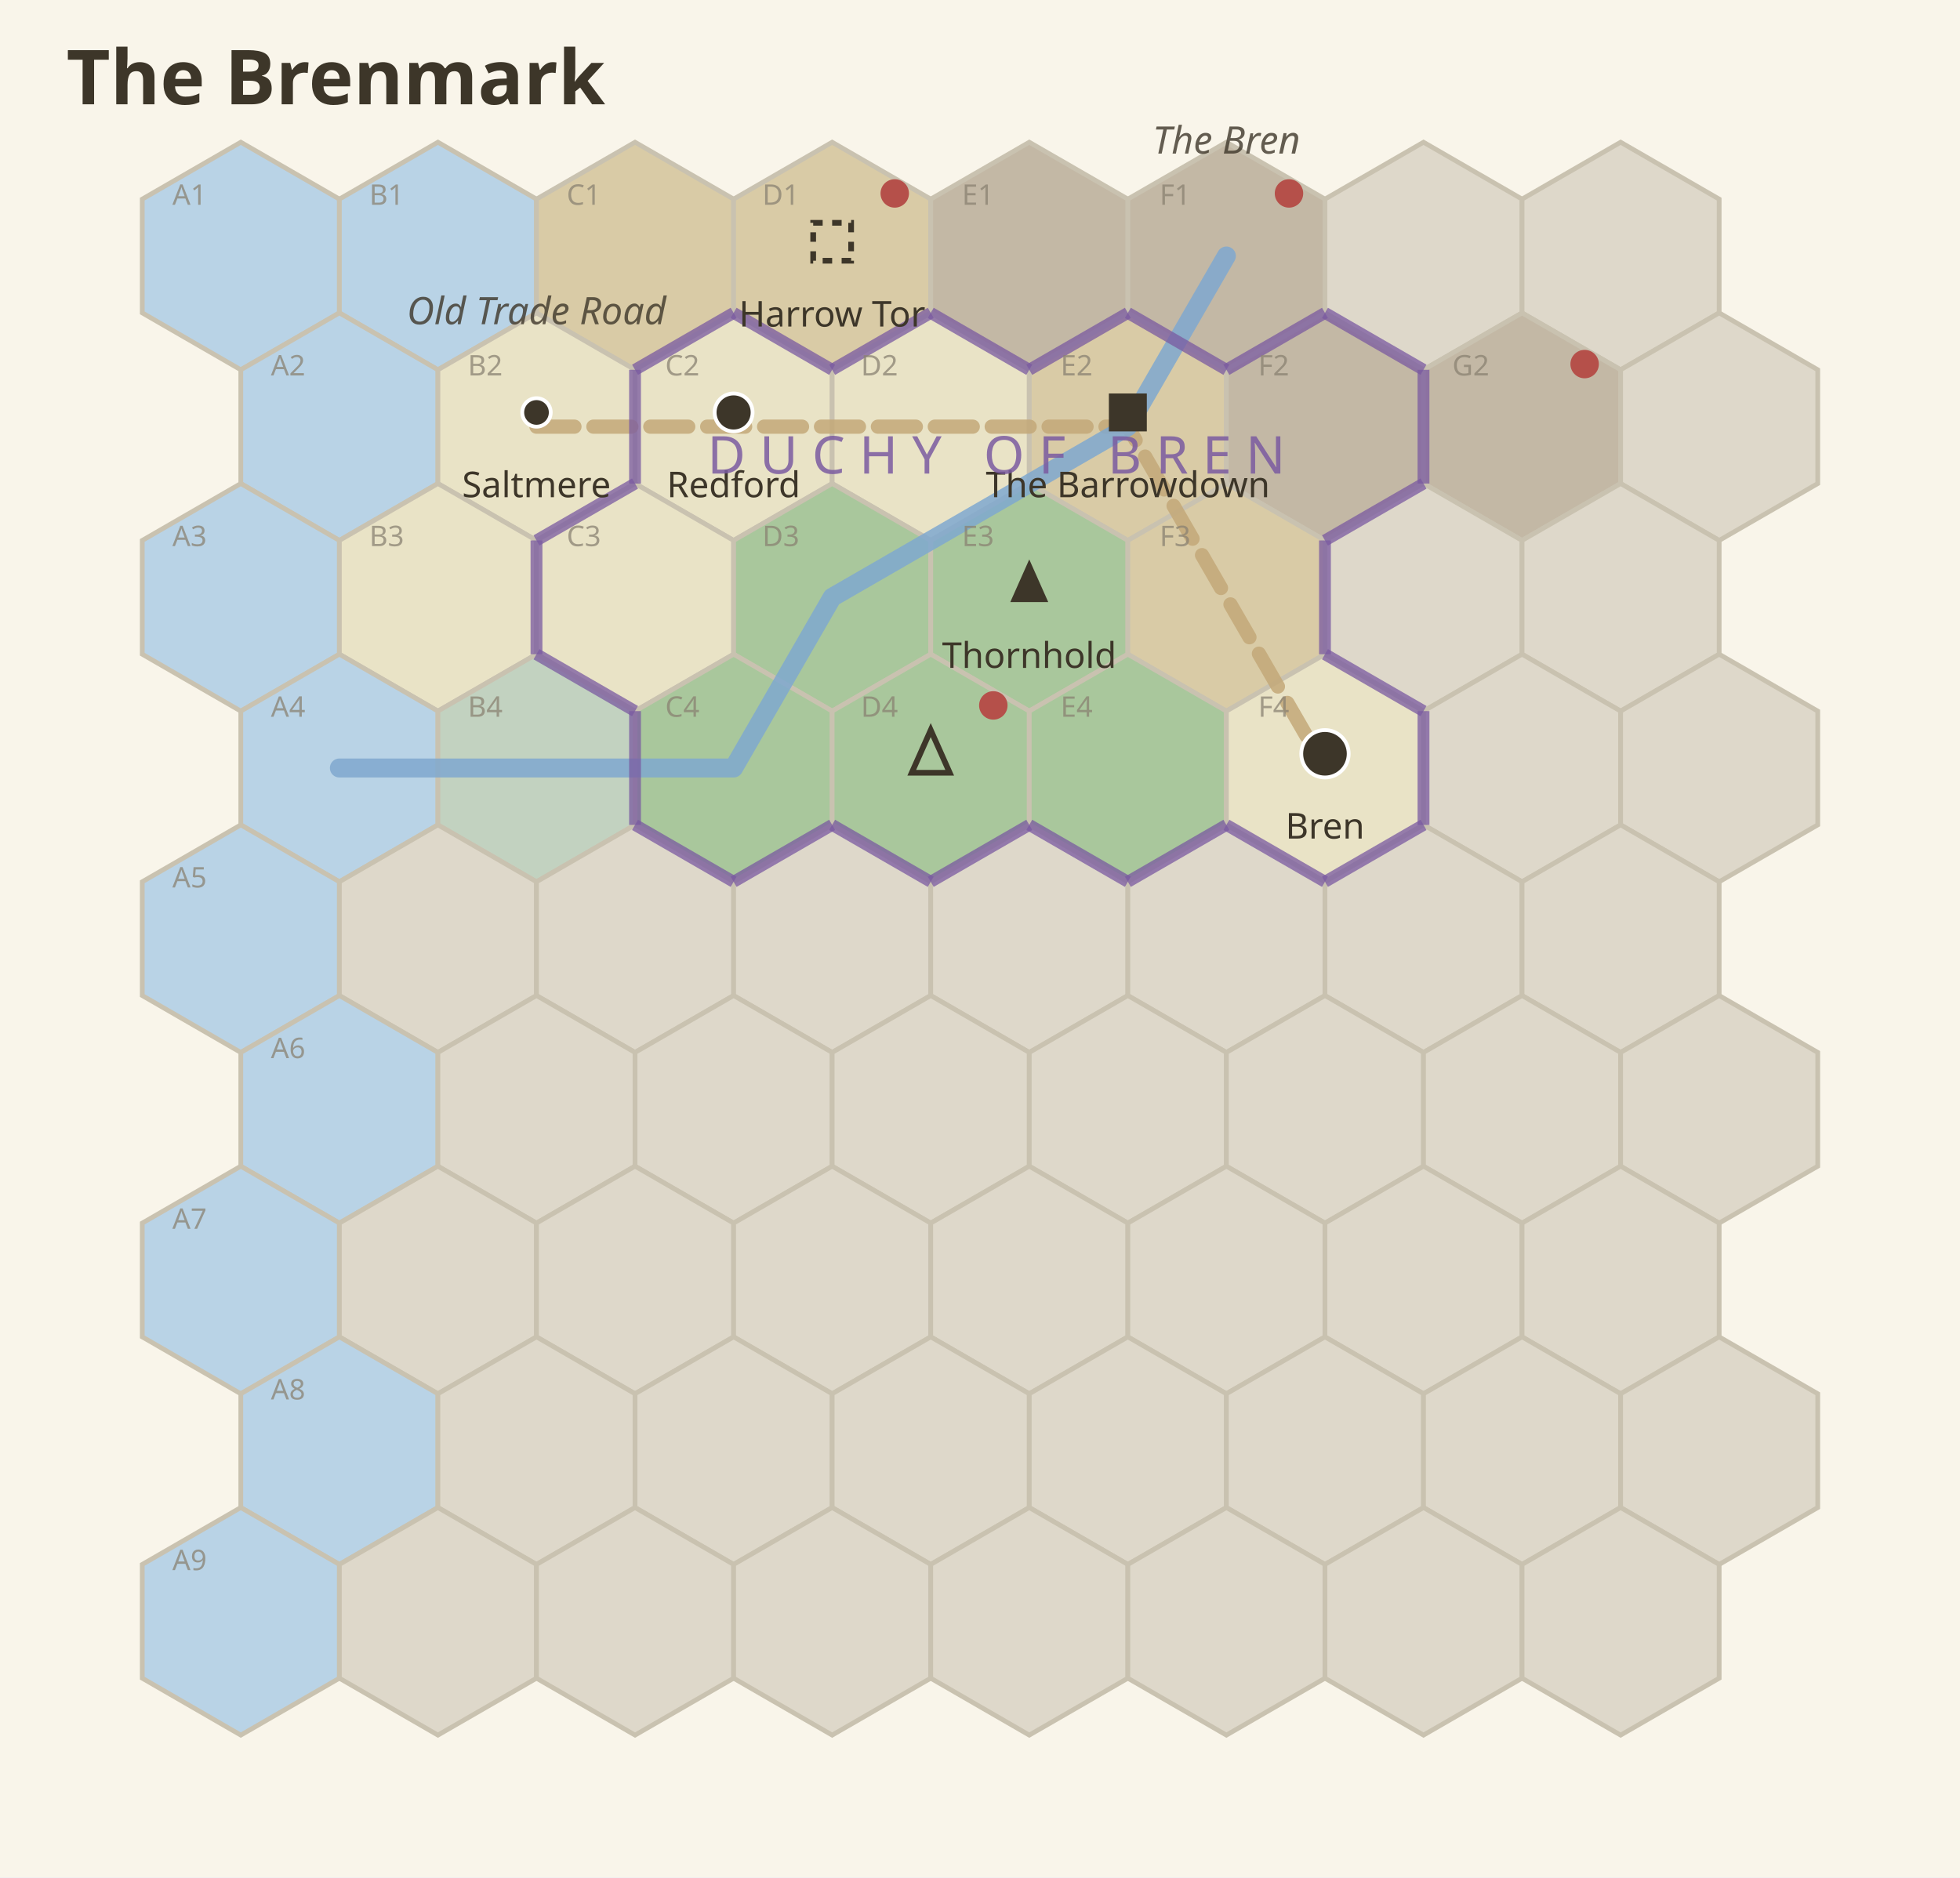
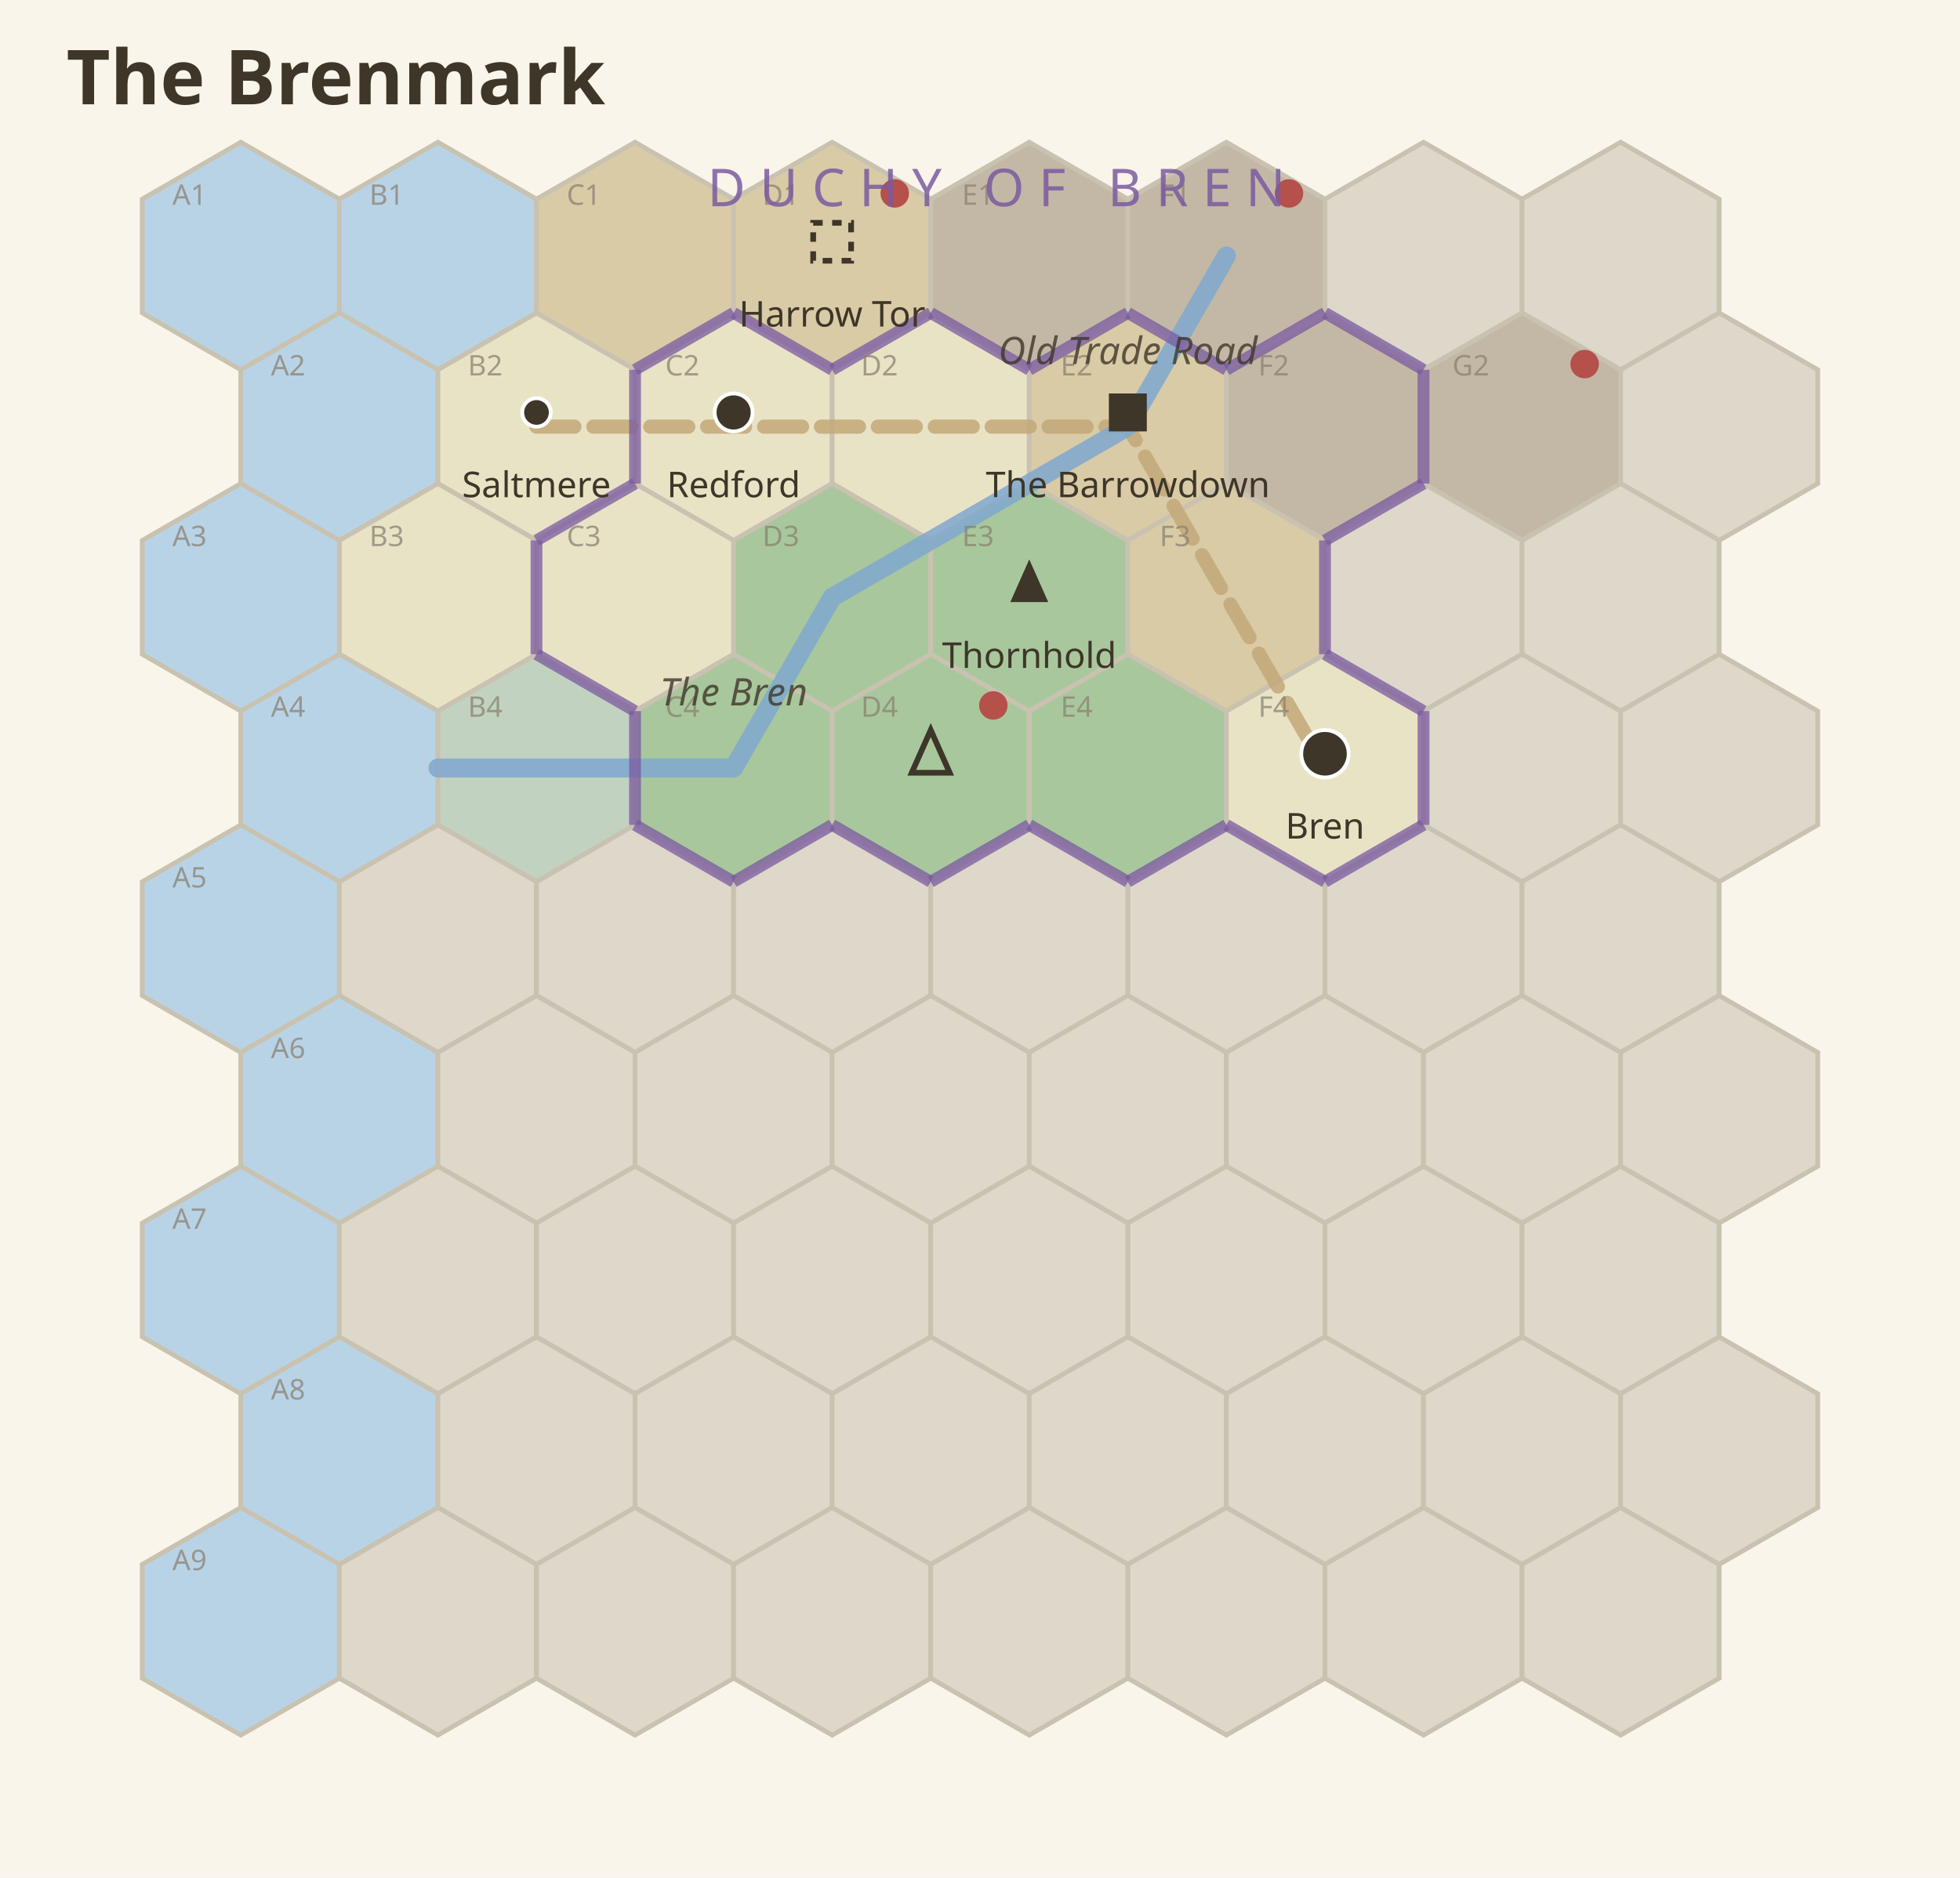
<svg xmlns="http://www.w3.org/2000/svg" viewBox="0 0 413.34 396" width="413.34" height="396" font-family="sans-serif">
  <rect x="0" y="0" width="413.34" height="396" fill="#f9f5ea" />
  <g>
    <polygon points="71.57,42 71.57,66 50.78,78 30,66 30,42 50.78,30" fill="#b9d3e6" stroke="#c9c2b0" stroke-width="1" />
  </g>
  <g>
    <polygon points="113.14,42 113.14,66 92.35,78 71.57,66 71.57,42 92.35,30" fill="#b9d3e6" stroke="#c9c2b0" stroke-width="1" />
  </g>
  <g>
    <polygon points="154.71,42 154.71,66 133.92,78 113.14,66 113.14,42 133.92,30" fill="#d9cba6" stroke="#c9c2b0" stroke-width="1" />
  </g>
  <g>
    <polygon points="196.28,42 196.28,66 175.49,78 154.71,66 154.71,42 175.49,30" fill="#d9cba6" stroke="#c9c2b0" stroke-width="1" />
  </g>
  <g>
    <polygon points="237.85,42 237.85,66 217.06,78 196.28,66 196.28,42 217.06,30" fill="#c3b8a5" stroke="#c9c2b0" stroke-width="1" />
  </g>
  <g>
    <polygon points="279.42,42 279.42,66 258.63,78 237.85,66 237.85,42 258.63,30" fill="#c3b8a5" stroke="#c9c2b0" stroke-width="1" />
  </g>
  <g>
    <polygon points="320.98,42 320.98,66 300.2,78 279.42,66 279.42,42 300.2,30" fill="#ded8ca" stroke="#c9c2b0" stroke-width="1" />
  </g>
  <g>
    <polygon points="362.55,42 362.55,66 341.77,78 320.98,66 320.98,42 341.77,30" fill="#ded8ca" stroke="#c9c2b0" stroke-width="1" />
  </g>
  <g>
    <polygon points="92.35,78 92.35,102 71.57,114 50.78,102 50.78,78 71.57,66" fill="#b9d3e6" stroke="#c9c2b0" stroke-width="1" />
  </g>
  <g>
    <polygon points="133.92,78 133.92,102 113.14,114 92.35,102 92.35,78 113.14,66" fill="#e9e3c6" stroke="#c9c2b0" stroke-width="1" />
  </g>
  <g>
    <polygon points="175.49,78 175.49,102 154.71,114 133.92,102 133.92,78 154.71,66" fill="#e9e3c6" stroke="#c9c2b0" stroke-width="1" />
  </g>
  <g>
    <polygon points="217.06,78 217.06,102 196.28,114 175.49,102 175.49,78 196.28,66" fill="#e9e3c6" stroke="#c9c2b0" stroke-width="1" />
  </g>
  <g>
    <polygon points="258.63,78 258.63,102 237.85,114 217.06,102 217.06,78 237.85,66" fill="#d9cba6" stroke="#c9c2b0" stroke-width="1" />
  </g>
  <g>
    <polygon points="300.2,78 300.2,102 279.42,114 258.63,102 258.63,78 279.42,66" fill="#c3b8a5" stroke="#c9c2b0" stroke-width="1" />
  </g>
  <g>
    <polygon points="341.77,78 341.77,102 320.98,114 300.2,102 300.2,78 320.98,66" fill="#c3b8a5" stroke="#c9c2b0" stroke-width="1" />
  </g>
  <g>
    <polygon points="383.34,78 383.34,102 362.55,114 341.77,102 341.77,78 362.55,66" fill="#ded8ca" stroke="#c9c2b0" stroke-width="1" />
  </g>
  <g>
    <polygon points="71.57,114 71.57,138 50.78,150 30,138 30,114 50.78,102" fill="#b9d3e6" stroke="#c9c2b0" stroke-width="1" />
  </g>
  <g>
    <polygon points="113.14,114 113.14,138 92.35,150 71.57,138 71.57,114 92.35,102" fill="#e9e3c6" stroke="#c9c2b0" stroke-width="1" />
  </g>
  <g>
    <polygon points="154.71,114 154.71,138 133.92,150 113.14,138 113.14,114 133.92,102" fill="#e9e3c6" stroke="#c9c2b0" stroke-width="1" />
  </g>
  <g>
    <polygon points="196.28,114 196.28,138 175.49,150 154.71,138 154.71,114 175.49,102" fill="#a9c79c" stroke="#c9c2b0" stroke-width="1" />
  </g>
  <g>
    <polygon points="237.85,114 237.85,138 217.06,150 196.28,138 196.28,114 217.06,102" fill="#a9c79c" stroke="#c9c2b0" stroke-width="1" />
  </g>
  <g>
    <polygon points="279.42,114 279.42,138 258.63,150 237.85,138 237.85,114 258.63,102" fill="#d9cba6" stroke="#c9c2b0" stroke-width="1" />
  </g>
  <g>
    <polygon points="320.98,114 320.98,138 300.2,150 279.42,138 279.42,114 300.2,102" fill="#ded8ca" stroke="#c9c2b0" stroke-width="1" />
  </g>
  <g>
    <polygon points="362.55,114 362.55,138 341.77,150 320.98,138 320.98,114 341.77,102" fill="#ded8ca" stroke="#c9c2b0" stroke-width="1" />
  </g>
  <g>
    <polygon points="92.35,150 92.35,174 71.57,186 50.78,174 50.78,150 71.57,138" fill="#b9d3e6" stroke="#c9c2b0" stroke-width="1" />
  </g>
  <g>
    <polygon points="133.92,150 133.92,174 113.14,186 92.35,174 92.35,150 113.14,138" fill="#c2d2c0" stroke="#c9c2b0" stroke-width="1" />
  </g>
  <g>
    <polygon points="175.49,150 175.49,174 154.71,186 133.92,174 133.92,150 154.71,138" fill="#a9c79c" stroke="#c9c2b0" stroke-width="1" />
  </g>
  <g>
    <polygon points="217.06,150 217.06,174 196.28,186 175.49,174 175.49,150 196.28,138" fill="#a9c79c" stroke="#c9c2b0" stroke-width="1" />
  </g>
  <g>
    <polygon points="258.63,150 258.63,174 237.85,186 217.06,174 217.06,150 237.85,138" fill="#a9c79c" stroke="#c9c2b0" stroke-width="1" />
  </g>
  <g>
    <polygon points="300.2,150 300.2,174 279.42,186 258.63,174 258.63,150 279.42,138" fill="#e9e3c6" stroke="#c9c2b0" stroke-width="1" />
  </g>
  <g>
    <polygon points="341.77,150 341.77,174 320.98,186 300.2,174 300.2,150 320.98,138" fill="#ded8ca" stroke="#c9c2b0" stroke-width="1" />
  </g>
  <g>
    <polygon points="383.34,150 383.34,174 362.55,186 341.77,174 341.77,150 362.55,138" fill="#ded8ca" stroke="#c9c2b0" stroke-width="1" />
  </g>
  <g>
    <polygon points="71.57,186 71.57,210 50.78,222 30,210 30,186 50.78,174" fill="#b9d3e6" stroke="#c9c2b0" stroke-width="1" />
  </g>
  <g>
    <polygon points="113.14,186 113.14,210 92.35,222 71.57,210 71.57,186 92.35,174" fill="#ded8ca" stroke="#c9c2b0" stroke-width="1" />
  </g>
  <g>
    <polygon points="154.71,186 154.71,210 133.92,222 113.14,210 113.14,186 133.92,174" fill="#ded8ca" stroke="#c9c2b0" stroke-width="1" />
  </g>
  <g>
    <polygon points="196.28,186 196.28,210 175.49,222 154.71,210 154.71,186 175.49,174" fill="#ded8ca" stroke="#c9c2b0" stroke-width="1" />
  </g>
  <g>
    <polygon points="237.85,186 237.85,210 217.06,222 196.28,210 196.28,186 217.06,174" fill="#ded8ca" stroke="#c9c2b0" stroke-width="1" />
  </g>
  <g>
    <polygon points="279.42,186 279.42,210 258.63,222 237.85,210 237.85,186 258.63,174" fill="#ded8ca" stroke="#c9c2b0" stroke-width="1" />
  </g>
  <g>
    <polygon points="320.98,186 320.98,210 300.2,222 279.42,210 279.42,186 300.2,174" fill="#ded8ca" stroke="#c9c2b0" stroke-width="1" />
  </g>
  <g>
    <polygon points="362.55,186 362.55,210 341.77,222 320.98,210 320.98,186 341.77,174" fill="#ded8ca" stroke="#c9c2b0" stroke-width="1" />
  </g>
  <g>
    <polygon points="92.35,222 92.35,246 71.57,258 50.78,246 50.78,222 71.57,210" fill="#b9d3e6" stroke="#c9c2b0" stroke-width="1" />
  </g>
  <g>
    <polygon points="133.92,222 133.92,246 113.14,258 92.35,246 92.35,222 113.14,210" fill="#ded8ca" stroke="#c9c2b0" stroke-width="1" />
  </g>
  <g>
    <polygon points="175.49,222 175.49,246 154.71,258 133.92,246 133.92,222 154.71,210" fill="#ded8ca" stroke="#c9c2b0" stroke-width="1" />
  </g>
  <g>
    <polygon points="217.06,222 217.06,246 196.28,258 175.49,246 175.49,222 196.28,210" fill="#ded8ca" stroke="#c9c2b0" stroke-width="1" />
  </g>
  <g>
    <polygon points="258.63,222 258.63,246 237.85,258 217.06,246 217.06,222 237.85,210" fill="#ded8ca" stroke="#c9c2b0" stroke-width="1" />
  </g>
  <g>
    <polygon points="300.2,222 300.2,246 279.42,258 258.63,246 258.63,222 279.42,210" fill="#ded8ca" stroke="#c9c2b0" stroke-width="1" />
  </g>
  <g>
    <polygon points="341.77,222 341.77,246 320.98,258 300.2,246 300.2,222 320.98,210" fill="#ded8ca" stroke="#c9c2b0" stroke-width="1" />
  </g>
  <g>
    <polygon points="383.34,222 383.34,246 362.55,258 341.77,246 341.77,222 362.55,210" fill="#ded8ca" stroke="#c9c2b0" stroke-width="1" />
  </g>
  <g>
    <polygon points="71.57,258 71.57,282 50.78,294 30,282 30,258 50.78,246" fill="#b9d3e6" stroke="#c9c2b0" stroke-width="1" />
  </g>
  <g>
    <polygon points="113.14,258 113.14,282 92.35,294 71.57,282 71.57,258 92.35,246" fill="#ded8ca" stroke="#c9c2b0" stroke-width="1" />
  </g>
  <g>
    <polygon points="154.71,258 154.71,282 133.92,294 113.14,282 113.14,258 133.92,246" fill="#ded8ca" stroke="#c9c2b0" stroke-width="1" />
  </g>
  <g>
    <polygon points="196.28,258 196.28,282 175.49,294 154.71,282 154.71,258 175.49,246" fill="#ded8ca" stroke="#c9c2b0" stroke-width="1" />
  </g>
  <g>
    <polygon points="237.85,258 237.85,282 217.06,294 196.28,282 196.28,258 217.06,246" fill="#ded8ca" stroke="#c9c2b0" stroke-width="1" />
  </g>
  <g>
    <polygon points="279.42,258 279.42,282 258.63,294 237.85,282 237.85,258 258.63,246" fill="#ded8ca" stroke="#c9c2b0" stroke-width="1" />
  </g>
  <g>
    <polygon points="320.98,258 320.98,282 300.2,294 279.42,282 279.42,258 300.2,246" fill="#ded8ca" stroke="#c9c2b0" stroke-width="1" />
  </g>
  <g>
    <polygon points="362.55,258 362.55,282 341.77,294 320.98,282 320.98,258 341.77,246" fill="#ded8ca" stroke="#c9c2b0" stroke-width="1" />
  </g>
  <g>
    <polygon points="92.35,294 92.35,318 71.57,330 50.78,318 50.78,294 71.57,282" fill="#b9d3e6" stroke="#c9c2b0" stroke-width="1" />
  </g>
  <g>
    <polygon points="133.92,294 133.92,318 113.14,330 92.35,318 92.35,294 113.14,282" fill="#ded8ca" stroke="#c9c2b0" stroke-width="1" />
  </g>
  <g>
    <polygon points="175.49,294 175.49,318 154.71,330 133.92,318 133.92,294 154.71,282" fill="#ded8ca" stroke="#c9c2b0" stroke-width="1" />
  </g>
  <g>
    <polygon points="217.06,294 217.06,318 196.28,330 175.49,318 175.49,294 196.28,282" fill="#ded8ca" stroke="#c9c2b0" stroke-width="1" />
  </g>
  <g>
    <polygon points="258.63,294 258.63,318 237.85,330 217.06,318 217.06,294 237.85,282" fill="#ded8ca" stroke="#c9c2b0" stroke-width="1" />
  </g>
  <g>
    <polygon points="300.2,294 300.2,318 279.42,330 258.63,318 258.63,294 279.42,282" fill="#ded8ca" stroke="#c9c2b0" stroke-width="1" />
  </g>
  <g>
    <polygon points="341.77,294 341.77,318 320.98,330 300.2,318 300.2,294 320.98,282" fill="#ded8ca" stroke="#c9c2b0" stroke-width="1" />
  </g>
  <g>
    <polygon points="383.34,294 383.34,318 362.55,330 341.77,318 341.77,294 362.55,282" fill="#ded8ca" stroke="#c9c2b0" stroke-width="1" />
  </g>
  <g>
    <polygon points="71.57,330 71.57,354 50.78,366 30,354 30,330 50.78,318" fill="#b9d3e6" stroke="#c9c2b0" stroke-width="1" />
  </g>
  <g>
    <polygon points="113.14,330 113.14,354 92.35,366 71.57,354 71.57,330 92.35,318" fill="#ded8ca" stroke="#c9c2b0" stroke-width="1" />
  </g>
  <g>
    <polygon points="154.71,330 154.71,354 133.92,366 113.14,354 113.14,330 133.92,318" fill="#ded8ca" stroke="#c9c2b0" stroke-width="1" />
  </g>
  <g>
    <polygon points="196.28,330 196.28,354 175.49,366 154.71,354 154.71,330 175.49,318" fill="#ded8ca" stroke="#c9c2b0" stroke-width="1" />
  </g>
  <g>
    <polygon points="237.85,330 237.85,354 217.06,366 196.28,354 196.28,330 217.06,318" fill="#ded8ca" stroke="#c9c2b0" stroke-width="1" />
  </g>
  <g>
    <polygon points="279.42,330 279.42,354 258.63,366 237.85,354 237.85,330 258.63,318" fill="#ded8ca" stroke="#c9c2b0" stroke-width="1" />
  </g>
  <g>
    <polygon points="320.98,330 320.98,354 300.2,366 279.42,354 279.42,330 300.2,318" fill="#ded8ca" stroke="#c9c2b0" stroke-width="1" />
  </g>
  <g>
    <polygon points="362.55,330 362.55,354 341.77,366 320.98,354 320.98,330 341.77,318" fill="#ded8ca" stroke="#c9c2b0" stroke-width="1" />
  </g>
  <g id="cd-the-brenmark-old-trade-road">
    <polyline points="113.14,90 154.71,90 196.28,90 237.85,90 258.63,126 279.42,162" fill="none" stroke="#c3a878" stroke-width="3" stroke-dasharray="8 4" stroke-linejoin="round" stroke-linecap="round" opacity="0.85" />
  </g>
  <g id="cd-the-brenmark-the-bren">
-     <polyline points="258.63,54 237.85,90 175.49,126 154.71,162 113.14,162 71.57,162" fill="none" stroke="#7fa8cf" stroke-width="4" stroke-linejoin="round" stroke-linecap="round" opacity="0.85" />
+     <polyline points="258.63,54 237.85,90 175.49,126 154.71,162 113.14,162 92.35,162" fill="none" stroke="#7fa8cf" stroke-width="4" stroke-linejoin="round" stroke-linecap="round" opacity="0.85" />
  </g>
  <g id="cd-the-brenmark-duchy-of-bren">
    <line x1="133.92" y1="102" x2="133.92" y2="78" stroke="#7a5aa0" stroke-width="2.5" opacity="0.75" />
    <line x1="133.92" y1="78" x2="154.71" y2="66" stroke="#7a5aa0" stroke-width="2.5" opacity="0.75" />
    <line x1="154.71" y1="66" x2="175.49" y2="78" stroke="#7a5aa0" stroke-width="2.5" opacity="0.75" />
    <line x1="133.92" y1="150" x2="113.14" y2="138" stroke="#7a5aa0" stroke-width="2.5" opacity="0.75" />
    <line x1="113.14" y1="138" x2="113.14" y2="114" stroke="#7a5aa0" stroke-width="2.5" opacity="0.75" />
    <line x1="113.14" y1="114" x2="133.92" y2="102" stroke="#7a5aa0" stroke-width="2.5" opacity="0.75" />
    <line x1="175.49" y1="174" x2="154.71" y2="186" stroke="#7a5aa0" stroke-width="2.5" opacity="0.75" />
    <line x1="154.71" y1="186" x2="133.92" y2="174" stroke="#7a5aa0" stroke-width="2.5" opacity="0.75" />
    <line x1="133.92" y1="174" x2="133.92" y2="150" stroke="#7a5aa0" stroke-width="2.5" opacity="0.75" />
    <line x1="175.49" y1="78" x2="196.28" y2="66" stroke="#7a5aa0" stroke-width="2.5" opacity="0.75" />
    <line x1="196.28" y1="66" x2="217.06" y2="78" stroke="#7a5aa0" stroke-width="2.5" opacity="0.75" />
    <line x1="217.06" y1="174" x2="196.28" y2="186" stroke="#7a5aa0" stroke-width="2.5" opacity="0.75" />
    <line x1="196.28" y1="186" x2="175.49" y2="174" stroke="#7a5aa0" stroke-width="2.5" opacity="0.75" />
    <line x1="217.06" y1="78" x2="237.85" y2="66" stroke="#7a5aa0" stroke-width="2.5" opacity="0.75" />
    <line x1="237.85" y1="66" x2="258.63" y2="78" stroke="#7a5aa0" stroke-width="2.5" opacity="0.75" />
    <line x1="258.63" y1="174" x2="237.85" y2="186" stroke="#7a5aa0" stroke-width="2.5" opacity="0.75" />
    <line x1="237.85" y1="186" x2="217.06" y2="174" stroke="#7a5aa0" stroke-width="2.5" opacity="0.75" />
    <line x1="300.2" y1="78" x2="300.2" y2="102" stroke="#7a5aa0" stroke-width="2.5" opacity="0.75" />
    <line x1="300.2" y1="102" x2="279.42" y2="114" stroke="#7a5aa0" stroke-width="2.5" opacity="0.75" />
    <line x1="258.63" y1="78" x2="279.42" y2="66" stroke="#7a5aa0" stroke-width="2.5" opacity="0.75" />
    <line x1="279.42" y1="66" x2="300.2" y2="78" stroke="#7a5aa0" stroke-width="2.5" opacity="0.75" />
    <line x1="279.42" y1="114" x2="279.42" y2="138" stroke="#7a5aa0" stroke-width="2.5" opacity="0.75" />
    <line x1="300.2" y1="150" x2="300.2" y2="174" stroke="#7a5aa0" stroke-width="2.5" opacity="0.75" />
    <line x1="300.2" y1="174" x2="279.42" y2="186" stroke="#7a5aa0" stroke-width="2.5" opacity="0.75" />
    <line x1="279.42" y1="186" x2="258.63" y2="174" stroke="#7a5aa0" stroke-width="2.5" opacity="0.75" />
    <line x1="279.42" y1="138" x2="300.2" y2="150" stroke="#7a5aa0" stroke-width="2.5" opacity="0.75" />
  </g>
  <rect x="171.49" y="47" width="8" height="8" fill="none" stroke="#3d3629" stroke-width="1.2" stroke-dasharray="2 2" />
  <circle cx="188.69" cy="40.8" r="3" fill="#b5504a" />
  <circle cx="271.83" cy="40.8" r="3" fill="#b5504a" />
  <circle cx="113.14" cy="87" r="3" fill="#3d3629" stroke="#fff" stroke-width="0.8" />
  <circle cx="154.71" cy="87" r="4" fill="#3d3629" stroke="#fff" stroke-width="0.8" />
  <rect x="233.85" y="83" width="8" height="8" fill="#3d3629" />
  <circle cx="334.18" cy="76.8" r="3" fill="#b5504a" />
  <polygon points="213.06,127 221.06,127 217.06,118" fill="#3d3629" />
  <polygon points="192.28,163 200.28,163 196.28,154" fill="none" stroke="#3d3629" stroke-width="1.2" />
  <circle cx="209.48" cy="148.8" r="3" fill="#b5504a" />
  <circle cx="279.42" cy="159" r="5" fill="#3d3629" stroke="#fff" stroke-width="0.8" />
  <text x="39.98" y="43.2" font-size="6" fill="#8a8272" opacity="0.75" text-anchor="middle" font-family="sans-serif">A1</text>
  <text x="81.55" y="43.2" font-size="6" fill="#8a8272" opacity="0.75" text-anchor="middle" font-family="sans-serif">B1</text>
  <text x="123.12" y="43.2" font-size="6" fill="#8a8272" opacity="0.75" text-anchor="middle" font-family="sans-serif">C1</text>
  <g id="cd-the-brenmark-harrow-tor">
    <text x="175.49" y="68.88" font-size="7.5" fill="#3d3629" text-anchor="middle" font-family="sans-serif">Harrow Tor</text>
  </g>
  <text x="164.68" y="43.2" font-size="6" fill="#8a8272" opacity="0.75" text-anchor="middle" font-family="sans-serif">D1</text>
  <text x="206.25" y="43.2" font-size="6" fill="#8a8272" opacity="0.75" text-anchor="middle" font-family="sans-serif">E1</text>
  <text x="247.82" y="43.2" font-size="6" fill="#8a8272" opacity="0.75" text-anchor="middle" font-family="sans-serif">F1</text>
  <text x="60.76" y="79.2" font-size="6" fill="#8a8272" opacity="0.75" text-anchor="middle" font-family="sans-serif">A2</text>
  <g id="cd-the-brenmark-saltmere">
    <text x="113.14" y="104.88" font-size="7.5" fill="#3d3629" text-anchor="middle" font-family="sans-serif">Saltmere</text>
  </g>
  <text x="102.33" y="79.2" font-size="6" fill="#8a8272" opacity="0.75" text-anchor="middle" font-family="sans-serif">B2</text>
  <g id="cd-the-brenmark-redford">
    <text x="154.71" y="104.88" font-size="7.5" fill="#3d3629" text-anchor="middle" font-family="sans-serif">Redford</text>
  </g>
  <text x="143.9" y="79.2" font-size="6" fill="#8a8272" opacity="0.75" text-anchor="middle" font-family="sans-serif">C2</text>
  <text x="185.47" y="79.2" font-size="6" fill="#8a8272" opacity="0.75" text-anchor="middle" font-family="sans-serif">D2</text>
  <g id="cd-the-brenmark-the-barrowdown">
    <text x="237.85" y="104.88" font-size="7.5" fill="#3d3629" text-anchor="middle" font-family="sans-serif">The Barrowdown</text>
  </g>
  <text x="227.04" y="79.2" font-size="6" fill="#8a8272" opacity="0.75" text-anchor="middle" font-family="sans-serif">E2</text>
  <text x="268.61" y="79.2" font-size="6" fill="#8a8272" opacity="0.75" text-anchor="middle" font-family="sans-serif">F2</text>
  <text x="310.18" y="79.2" font-size="6" fill="#8a8272" opacity="0.75" text-anchor="middle" font-family="sans-serif">G2</text>
  <text x="39.98" y="115.2" font-size="6" fill="#8a8272" opacity="0.75" text-anchor="middle" font-family="sans-serif">A3</text>
  <text x="81.55" y="115.2" font-size="6" fill="#8a8272" opacity="0.75" text-anchor="middle" font-family="sans-serif">B3</text>
  <text x="123.12" y="115.2" font-size="6" fill="#8a8272" opacity="0.75" text-anchor="middle" font-family="sans-serif">C3</text>
  <text x="164.68" y="115.2" font-size="6" fill="#8a8272" opacity="0.75" text-anchor="middle" font-family="sans-serif">D3</text>
  <g id="cd-the-brenmark-thornhold">
    <text x="217.06" y="140.88" font-size="7.5" fill="#3d3629" text-anchor="middle" font-family="sans-serif">Thornhold</text>
  </g>
  <text x="206.25" y="115.2" font-size="6" fill="#8a8272" opacity="0.75" text-anchor="middle" font-family="sans-serif">E3</text>
  <text x="247.82" y="115.2" font-size="6" fill="#8a8272" opacity="0.75" text-anchor="middle" font-family="sans-serif">F3</text>
  <text x="60.76" y="151.2" font-size="6" fill="#8a8272" opacity="0.75" text-anchor="middle" font-family="sans-serif">A4</text>
  <text x="102.33" y="151.2" font-size="6" fill="#8a8272" opacity="0.75" text-anchor="middle" font-family="sans-serif">B4</text>
  <text x="143.9" y="151.2" font-size="6" fill="#8a8272" opacity="0.75" text-anchor="middle" font-family="sans-serif">C4</text>
  <text x="185.47" y="151.2" font-size="6" fill="#8a8272" opacity="0.75" text-anchor="middle" font-family="sans-serif">D4</text>
  <text x="227.04" y="151.2" font-size="6" fill="#8a8272" opacity="0.75" text-anchor="middle" font-family="sans-serif">E4</text>
  <g id="cd-the-brenmark-bren">
    <text x="279.42" y="176.88" font-size="7.5" fill="#3d3629" text-anchor="middle" font-family="sans-serif">Bren</text>
  </g>
  <text x="268.61" y="151.2" font-size="6" fill="#8a8272" opacity="0.75" text-anchor="middle" font-family="sans-serif">F4</text>
  <text x="39.98" y="187.2" font-size="6" fill="#8a8272" opacity="0.75" text-anchor="middle" font-family="sans-serif">A5</text>
  <text x="60.76" y="223.2" font-size="6" fill="#8a8272" opacity="0.75" text-anchor="middle" font-family="sans-serif">A6</text>
  <text x="39.98" y="259.2" font-size="6" fill="#8a8272" opacity="0.75" text-anchor="middle" font-family="sans-serif">A7</text>
  <text x="60.76" y="295.2" font-size="6" fill="#8a8272" opacity="0.75" text-anchor="middle" font-family="sans-serif">A8</text>
  <text x="39.98" y="331.2" font-size="6" fill="#8a8272" opacity="0.75" text-anchor="middle" font-family="sans-serif">A9</text>
-   <text x="113.14" y="68.4" font-size="8" fill="#3d3629" opacity="0.8" font-style="italic" text-anchor="middle" font-family="sans-serif">Old Trade Road</text>
-   <text x="258.63" y="32.4" font-size="8" fill="#3d3629" opacity="0.8" font-style="italic" text-anchor="middle" font-family="sans-serif">The Bren</text>
-   <text x="210.13" y="99.9" font-size="11" letter-spacing="3" fill="#7a5aa0" opacity="0.85" text-anchor="middle" font-family="sans-serif">DUCHY OF BREN</text>
+   <text x="237.85" y="76.8" font-size="8" fill="#3d3629" opacity="0.8" font-style="italic" text-anchor="middle" font-family="sans-serif">Old Trade Road</text>
+   <text x="154.71" y="148.8" font-size="8" fill="#3d3629" opacity="0.8" font-style="italic" text-anchor="middle" font-family="sans-serif">The Bren</text>
+   <text x="210.13" y="43.5" font-size="11" letter-spacing="3" fill="#7a5aa0" opacity="0.85" text-anchor="middle" font-family="sans-serif">DUCHY OF BREN</text>
  <text x="14" y="22" font-size="16" font-weight="bold" fill="#3d3629" font-family="sans-serif">The Brenmark</text>
</svg>
